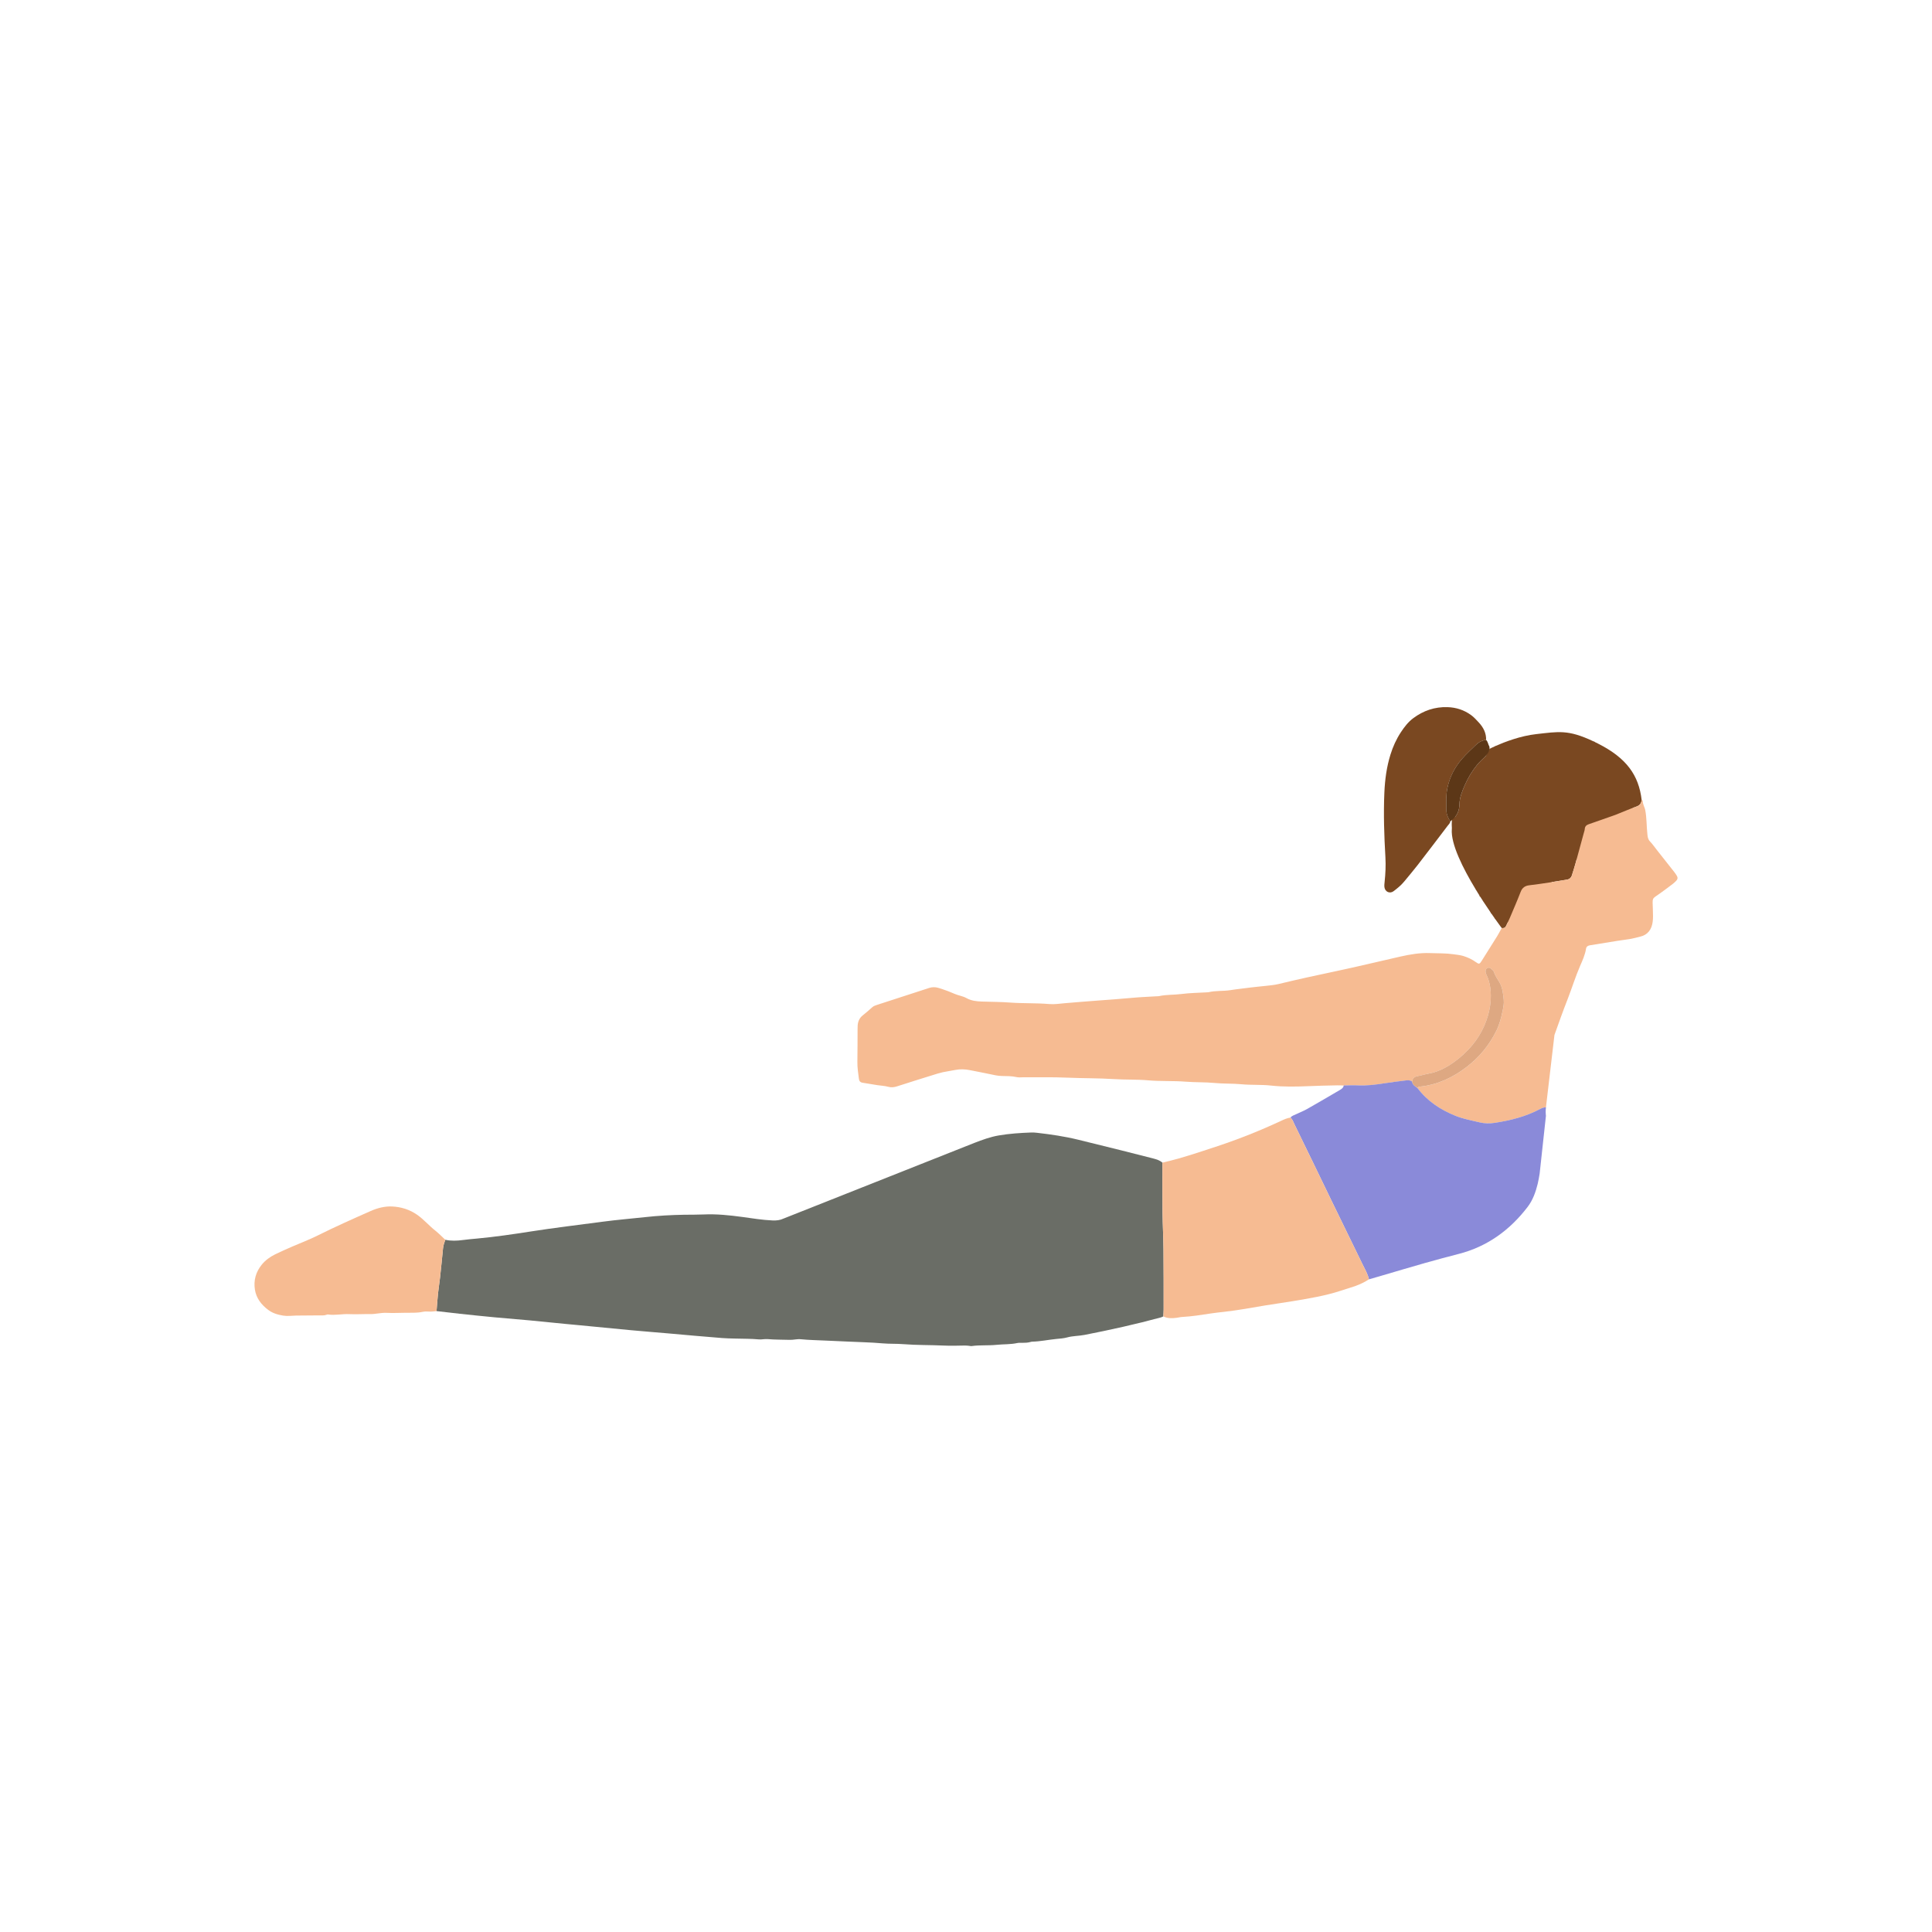
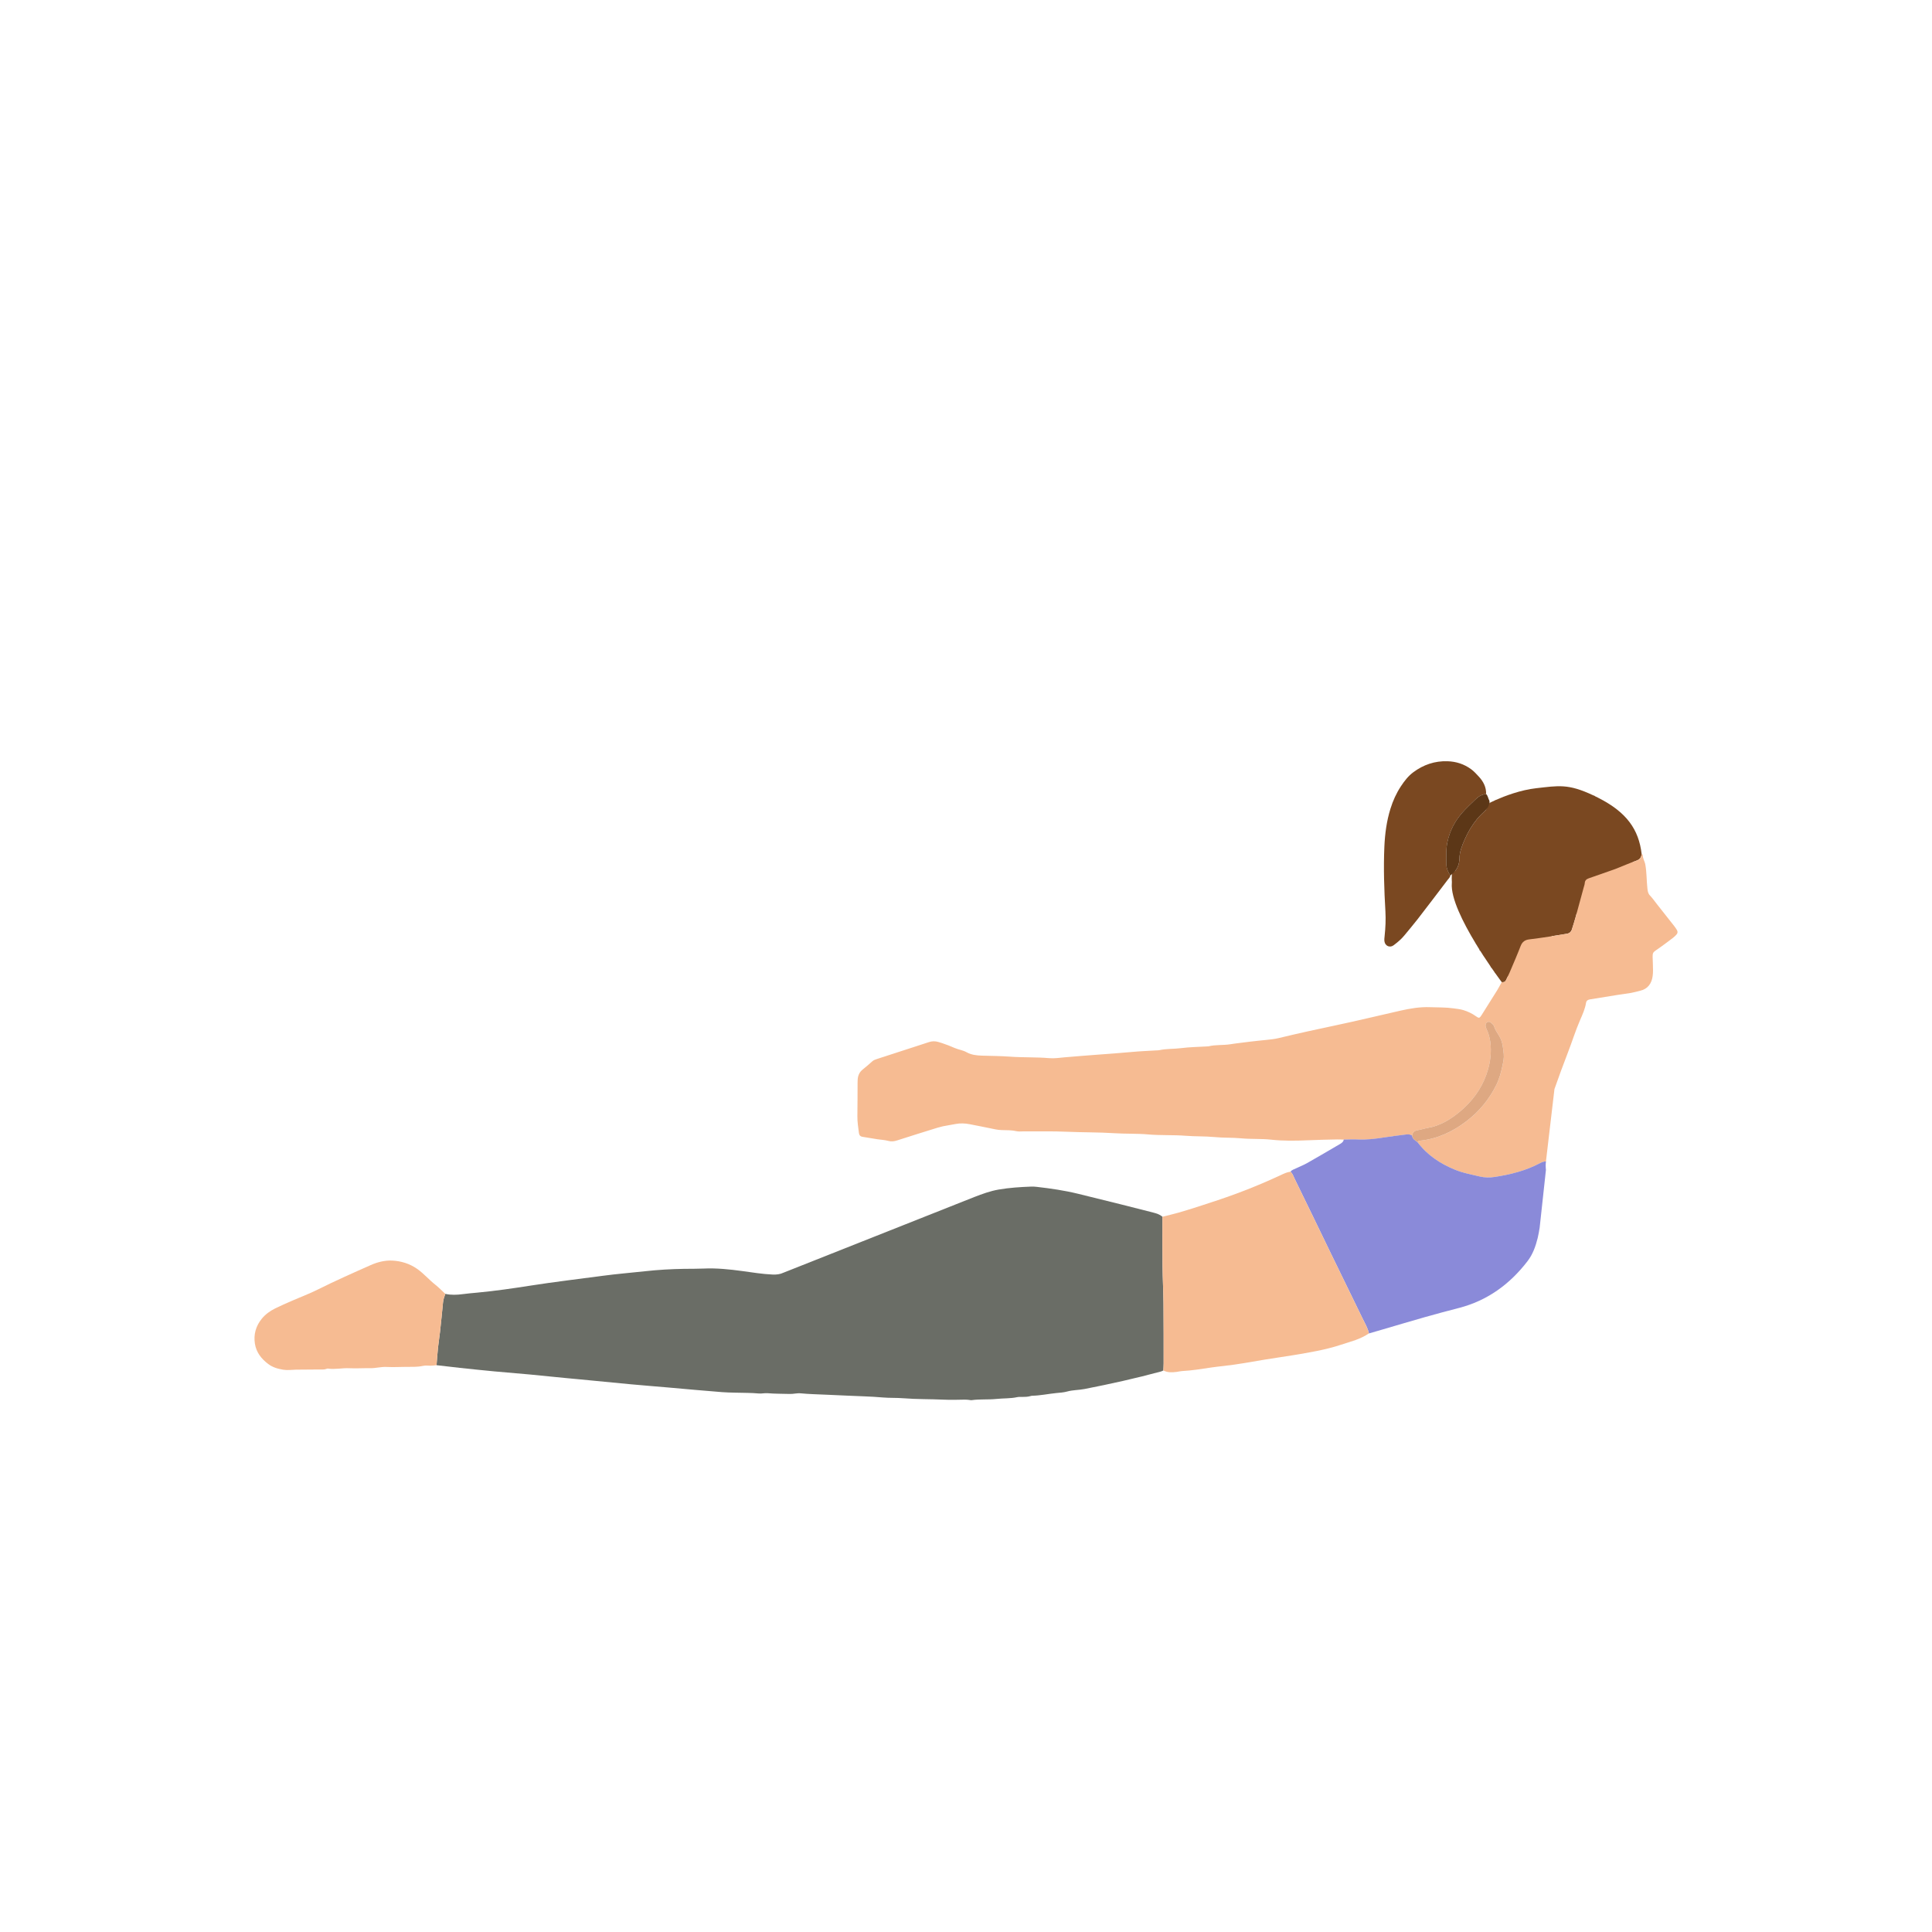
<svg xmlns="http://www.w3.org/2000/svg" width="500" height="500" viewBox="0 0 500 500" fill="none">
-   <path d="M375.733 214.587C375.786 213.91 375.649 214.115 375.744 212.224C375.765 211.8 376.22 211.603 376.64 211.338C377.339 210.46 377.681 209.419 377.702 208.156C377.734 206.406 378.404 204.763 379.102 203.164C379.917 201.302 380.958 199.566 382.239 197.993C382.874 197.21 383.625 196.515 384.348 195.809C384.422 195.738 384.493 195.664 384.56 195.59C385.138 194.472 385.495 193.795 385.495 193.795C385.495 193.795 386.031 193.516 386.938 193.11C386.941 193.1 386.948 193.089 386.952 193.079C387.019 193.057 387.082 193.036 387.149 193.015C389.358 192.041 393.471 190.443 397.602 189.985C403.31 189.35 405.811 188.768 412.249 191.798C412.419 191.865 412.585 191.932 412.754 192.003C412.758 192.02 412.765 192.031 412.768 192.048C413.022 192.172 413.28 192.299 413.548 192.433C420.97 196.176 424.12 200.646 424.861 207.056C424.755 207.899 424.382 208.431 423.5 208.735C423.235 208.827 422.97 208.929 422.706 209.024L408.013 222.454C407.935 222.737 407.857 223.022 407.78 223.305C407.48 224.388 407.145 225.46 406.803 226.532C406.598 227.175 406.157 227.556 405.462 227.658C404.189 227.848 402.922 228.074 401.649 228.272L390.197 238.742C390.053 239.042 389.901 239.342 389.76 239.645C389.531 240.125 389.139 240.259 388.642 240.167C388.642 240.167 387.978 239.289 386.952 237.839C386.938 237.839 386.924 237.836 386.906 237.836C386.86 237.751 386.814 237.67 386.772 237.585C386.532 237.243 386.271 236.869 385.996 236.47C385.971 236.463 385.95 236.456 385.925 236.449C385.84 236.301 385.759 236.149 385.675 235.998C385.17 235.26 384.627 234.452 384.062 233.588C383.95 233.422 383.837 233.26 383.724 233.094C383.724 233.084 383.724 233.077 383.724 233.066C383.516 232.745 383.304 232.417 383.092 232.082C383.043 232.053 382.997 232.029 382.948 232.004C382.909 231.895 382.874 231.782 382.835 231.676C382.715 231.486 382.595 231.291 382.475 231.097C382.45 231.076 382.429 231.055 382.404 231.037C382.408 231.02 382.408 231.009 382.411 230.992C382.274 230.769 382.14 230.551 382.002 230.325C381.988 230.318 381.974 230.311 381.956 230.304C381.935 230.251 381.911 230.198 381.889 230.141C378.612 224.733 375.434 218.404 375.73 214.591L375.733 214.587Z" fill="#7A4821" />
-   <path d="M202.759 315.373C201.877 315.793 200.935 315.892 199.954 315.85C197.301 315.74 194.687 315.299 192.063 314.943C188.764 314.495 185.459 314.149 182.118 314.301C180.428 314.378 178.735 314.347 177.041 314.375C173.655 314.431 170.279 314.625 166.913 314.996C163.272 315.398 159.614 315.687 155.988 316.174C149.789 317.01 143.573 317.73 137.393 318.7C132.771 319.423 128.139 320.101 123.479 320.534C122.244 320.647 121.006 320.753 119.778 320.919C118.261 321.124 116.751 321.184 115.245 320.855C114.973 321.593 114.727 322.327 114.649 323.12C114.409 325.629 114.159 328.133 113.883 330.634C113.732 332.024 113.499 333.404 113.354 334.794C113.199 336.297 113.1 337.803 112.977 339.309C114.991 339.542 117.002 339.789 119.016 340.004C121.98 340.322 124.947 340.632 127.913 340.911C130.997 341.2 134.083 341.437 137.163 341.722C140.243 342.008 143.323 342.333 146.403 342.636C147.634 342.756 148.868 342.862 150.1 342.982C154.464 343.402 158.824 343.843 163.188 344.245C166.433 344.545 169.682 344.799 172.931 345.081C177.585 345.483 182.231 345.934 186.887 346.284C189.071 346.446 191.269 346.414 193.46 346.481C194.416 346.51 195.375 346.531 196.324 346.629C197.114 346.711 197.869 346.492 198.674 346.562C200.572 346.728 202.487 346.689 204.396 346.753C205.345 346.785 206.258 346.499 207.236 346.594C209.412 346.809 211.607 346.838 213.794 346.947C215.582 347.039 217.382 347.095 219.174 347.187C222.253 347.346 225.34 347.384 228.416 347.66C230.205 347.818 232.015 347.723 233.803 347.868C237.289 348.15 240.781 348.065 244.267 348.231C246.059 348.316 247.84 348.256 249.629 348.224C249.964 348.217 250.303 348.252 250.638 348.277C250.917 348.298 251.206 348.393 251.474 348.358C253.605 348.058 255.76 348.266 257.881 348.044C259.673 347.854 261.489 347.966 263.264 347.578C263.698 347.483 264.164 347.526 264.612 347.522C265.289 347.518 265.966 347.504 266.626 347.321C266.788 347.275 266.958 347.222 267.123 347.219C269.215 347.176 271.261 346.732 273.332 346.524C274.288 346.428 275.248 346.383 276.172 346.125C277.65 345.712 279.188 345.765 280.684 345.472C287.323 344.174 293.924 342.714 300.45 340.943C300.666 340.883 300.867 340.77 301.071 340.682C301.099 340.064 301.152 339.447 301.152 338.83C301.149 333.658 301.163 328.483 301.11 323.311C301.078 320.108 300.898 316.908 300.863 313.708C300.814 309.436 300.842 305.164 300.838 300.892C300.133 300.281 299.261 300.02 298.39 299.795C295.61 299.071 292.82 298.369 290.033 297.674C286.371 296.761 282.706 295.858 279.04 294.958C275.53 294.097 271.963 293.579 268.376 293.166C267.871 293.109 267.36 293.071 266.855 293.092C264.04 293.198 261.239 293.374 258.445 293.857C256.251 294.238 254.208 294.993 252.158 295.784" fill="#6A6D66" />
-   <path d="M400.093 286.593C399.507 286.558 399.002 286.784 398.498 287.052C394.826 288.992 390.857 289.987 386.786 290.601C385.512 290.795 384.214 290.777 382.933 290.474C380.806 289.966 378.658 289.585 376.608 288.749C372.731 287.168 369.355 284.953 366.826 281.559C366.974 281.379 367.15 281.256 367.39 281.235C371.944 280.772 375.91 278.927 379.519 276.172C382.849 273.632 385.421 270.492 387.273 266.746C388.052 265.169 388.486 263.486 388.842 261.775C389.051 260.784 389.28 259.793 389.171 258.773C389.001 257.214 388.888 255.648 388.066 254.236C387.562 253.365 386.945 252.561 386.641 251.566C386.525 251.181 386.087 250.867 385.738 250.592C385.262 250.218 384.556 250.578 384.475 251.199C384.429 251.548 384.503 251.866 384.655 252.18C385.77 254.483 385.971 256.953 385.745 259.433C385.597 261.042 385.198 262.64 384.644 264.178C383.279 267.995 380.887 271.127 377.836 273.678C375.465 275.657 372.812 277.305 369.655 277.873C368.72 278.042 367.806 278.338 366.868 278.504C366.028 278.652 365.552 279.079 365.453 279.926C364.966 279.552 364.406 279.552 363.841 279.622C361.947 279.866 360.052 280.084 358.165 280.384C355.893 280.744 353.603 281.023 351.286 280.899C350.111 280.836 348.926 280.917 347.747 280.931C347.183 280.914 346.622 280.878 346.057 280.885C343.525 280.924 340.992 281.002 338.459 281.104C335.315 281.235 332.162 281.298 329.004 280.949C326.439 280.663 323.832 280.846 321.243 280.6C318.95 280.381 316.636 280.497 314.325 280.271C311.863 280.032 309.379 280.141 306.903 279.94C303.65 279.679 300.376 279.876 297.109 279.587C294.196 279.333 291.26 279.46 288.329 279.27C284.286 279.009 280.222 279.076 276.165 278.896C272.334 278.726 268.496 278.825 264.657 278.804C264.149 278.804 263.624 278.874 263.14 278.762C261.86 278.462 260.565 278.501 259.27 278.465C258.706 278.448 258.156 278.395 257.598 278.275C255.4 277.806 253.189 277.386 250.984 276.948C249.752 276.705 248.511 276.655 247.283 276.892C246.676 277.008 246.073 277.128 245.459 277.22C244.517 277.361 243.575 277.562 242.662 277.841C239.162 278.913 235.673 280.017 232.188 281.136C231.422 281.379 230.71 281.489 229.891 281.263C228.977 281.009 228.004 280.984 227.058 280.836C225.781 280.635 224.511 280.398 223.231 280.208C222.624 280.116 222.359 279.771 222.285 279.203C222.105 277.749 221.865 276.31 221.89 274.835C221.936 272.016 221.925 269.194 221.939 266.372C221.939 266.146 221.95 265.92 221.954 265.695C221.968 264.509 222.338 263.504 223.315 262.745C224.158 262.089 224.956 261.373 225.757 260.661C226.109 260.347 226.533 260.209 226.959 260.068C231.461 258.604 235.966 257.157 240.46 255.683C241.243 255.425 242.005 255.425 242.785 255.644C243.11 255.736 243.434 255.835 243.755 255.94C244.877 256.314 245.978 256.734 247.064 257.214C248.038 257.644 249.163 257.775 250.081 258.286C251.372 259.01 252.719 259.154 254.13 259.2C256.551 259.278 258.967 259.281 261.391 259.461C264.756 259.712 268.146 259.553 271.522 259.846C272.867 259.962 274.214 259.75 275.562 259.63C278.419 259.38 281.28 259.161 284.138 258.942C287.055 258.72 289.973 258.53 292.883 258.251C295.01 258.05 297.152 257.969 299.286 257.838C299.512 257.824 299.745 257.845 299.96 257.796C301.84 257.376 303.77 257.5 305.668 257.256C307.897 256.967 310.159 256.949 312.406 256.812C312.519 256.805 312.635 256.815 312.745 256.791C314.618 256.328 316.555 256.551 318.453 256.244C320.111 255.976 321.793 255.82 323.466 255.588C324.859 255.394 326.263 255.302 327.66 255.136C328.722 255.013 329.798 254.928 330.828 254.677C335.859 253.464 340.914 252.353 345.98 251.291C351.483 250.137 356.948 248.786 362.437 247.555C364.963 246.987 367.51 246.553 370.128 246.659C372.153 246.74 374.177 246.669 376.199 246.966C377.035 247.089 377.871 247.156 378.686 247.403C379.882 247.77 380.99 248.292 382.009 249.029C382.768 249.58 382.919 249.52 383.452 248.677C384.81 246.535 386.161 244.39 387.495 242.235C387.908 241.568 388.257 240.863 388.638 240.175C389.135 240.266 389.527 240.136 389.756 239.653C390.07 238.993 390.405 238.347 390.691 237.677C391.658 235.398 392.649 233.13 393.541 230.819C393.961 229.729 394.667 229.239 395.782 229.108C397.57 228.9 399.352 228.632 401.133 228.364C402.58 228.148 404.015 227.88 405.462 227.665C406.157 227.563 406.598 227.182 406.802 226.54C407.145 225.471 407.48 224.395 407.78 223.312C408.485 220.768 409.17 218.218 409.861 215.671C409.963 215.293 410.111 214.916 410.136 214.531C410.182 213.861 410.57 213.519 411.138 213.318C412.838 212.718 414.542 212.125 416.246 211.529C416.938 211.286 417.633 211.056 418.31 210.792C420.039 210.111 421.743 209.349 423.496 208.746C424.378 208.442 424.752 207.91 424.858 207.066C424.96 207.105 425.15 207.148 425.147 207.179C425.083 208.1 425.644 208.859 425.803 209.726C426.181 211.783 426.114 213.872 426.346 215.935C426.424 216.627 426.495 217.223 427.017 217.766C427.676 218.454 428.223 219.251 428.816 219.999C430.315 221.897 431.818 223.792 433.31 225.697C433.554 226.004 433.769 226.335 433.973 226.67C434.245 227.111 434.192 227.538 433.836 227.905C433.564 228.187 433.282 228.473 432.972 228.709C431.896 229.528 430.82 230.343 429.719 231.126C427.394 232.78 427.659 232.103 427.761 235.426C427.786 236.76 427.849 237.543 427.708 238.584C427.443 240.535 426.47 241.942 424.438 242.415C423.672 242.591 422.917 242.824 422.145 242.958C420.928 243.17 419.7 243.311 418.483 243.505C416.155 243.875 413.83 244.27 411.501 244.637C410.937 244.726 410.556 244.958 410.461 245.555C410.21 247.128 409.54 248.578 408.919 250.007C407.709 252.794 406.827 255.697 405.723 258.523C404.516 261.61 403.398 264.728 402.29 267.854L400.086 286.611" fill="#F6BB92" />
-   <path d="M400.085 288.773C400.008 288.046 399.99 287.319 400.096 286.589C399.51 286.554 399.006 286.78 398.501 287.048C394.829 288.988 390.86 289.983 386.789 290.597C385.515 290.791 384.217 290.773 382.937 290.47C380.809 289.962 378.661 289.581 376.611 288.745C372.734 287.164 369.358 284.949 366.829 281.555C366.24 281.121 365.559 280.758 365.463 279.911C364.977 279.537 364.416 279.537 363.851 279.608C361.957 279.851 360.062 280.07 358.175 280.37C355.903 280.729 353.614 281.008 351.296 280.885C350.121 280.821 348.936 280.902 347.757 280.916C347.666 281.555 347.172 281.848 346.689 282.13C343.891 283.767 341.094 285.411 338.275 287.009C337.354 287.531 336.352 287.912 335.396 288.374C334.899 288.618 334.331 288.748 333.974 289.231C334.514 289.69 334.705 290.357 334.997 290.956C336.684 294.392 338.352 297.836 340.021 301.279C341.492 304.316 342.953 307.361 344.431 310.395C347.14 315.958 349.867 321.507 352.562 327.077C353.197 328.386 353.966 329.646 354.284 331.096C355.473 330.75 356.662 330.408 357.85 330.058C361.526 328.982 365.195 327.882 368.882 326.838C371.75 326.023 374.632 325.257 377.521 324.513C384.926 322.604 390.736 318.367 395.337 312.367C396.698 310.592 397.429 308.511 397.958 306.366C398.173 305.491 398.311 304.598 398.462 303.709" fill="#8A8AD9" />
-   <path d="M354.277 331.096C353.96 329.646 353.187 328.39 352.556 327.078C349.861 321.507 347.134 315.958 344.424 310.395C342.946 307.361 341.489 304.316 340.015 301.279C338.346 297.836 336.677 294.393 334.991 290.957C334.698 290.357 334.504 289.69 333.968 289.231C333.061 289.351 332.25 289.743 331.435 290.124C326.136 292.593 320.721 294.752 315.172 296.601C311.817 297.719 308.462 298.827 305.068 299.811C303.671 300.217 302.246 300.531 300.838 300.891C300.842 305.163 300.814 309.435 300.863 313.707C300.898 316.91 301.078 320.11 301.11 323.31C301.163 328.482 301.149 333.657 301.152 338.829C301.152 339.446 301.1 340.063 301.071 340.681C302.179 341.249 303.354 341.192 304.539 341.044C304.984 340.988 305.421 340.857 305.866 340.836C308.448 340.698 310.995 340.286 313.546 339.897C314.6 339.739 315.662 339.626 316.717 339.509C320.344 339.111 323.924 338.437 327.519 337.834C329.897 337.435 332.289 337.128 334.666 336.726C338.815 336.024 342.971 335.364 346.985 334.038C348.266 333.615 349.557 333.248 350.831 332.793C352.055 332.355 353.198 331.801 354.277 331.092V331.096Z" fill="#F6BB92" />
-   <path d="M112.977 339.312C113.1 337.806 113.199 336.3 113.354 334.797C113.499 333.407 113.732 332.027 113.883 330.637C114.159 328.136 114.409 325.628 114.649 323.123C114.723 322.33 114.973 321.592 115.245 320.858C114.384 320.061 113.569 319.204 112.649 318.477C111.015 317.19 109.668 315.581 107.953 314.381C106.002 313.016 103.787 312.342 101.487 312.236C99.599 312.152 97.723 312.614 95.934 313.408C91.351 315.436 86.776 317.468 82.292 319.708C80.133 320.788 77.858 321.638 75.642 322.608C74.146 323.264 72.647 323.906 71.187 324.633C69.871 325.289 68.668 326.147 67.74 327.297C66.216 329.18 65.588 331.371 65.973 333.767C66.329 335.993 67.634 337.658 69.405 338.995C70.566 339.87 71.875 340.247 73.289 340.48C74.418 340.663 75.508 340.491 76.616 340.469C78.644 340.434 80.673 340.434 82.701 340.42C83.319 340.416 83.943 340.487 84.539 340.247C84.642 340.205 84.765 340.166 84.867 340.184C86.712 340.466 88.547 340.004 90.395 340.095C92.195 340.184 94.001 340.05 95.803 340.085C97.218 340.113 98.58 339.7 100.002 339.764C101.631 339.838 103.268 339.774 104.905 339.746C106.419 339.721 107.936 339.827 109.445 339.492C110.144 339.337 110.906 339.464 111.636 339.436C112.084 339.422 112.529 339.362 112.977 339.319V339.312Z" fill="#F6BB92" />
-   <path d="M384.605 191.498C384.655 189.692 383.879 188.228 382.686 186.951C382.072 186.291 381.473 185.621 380.739 185.081C378.908 183.74 376.865 183.077 374.6 183.007C371.313 182.908 368.399 183.903 365.774 185.847C364.437 186.838 363.442 188.14 362.546 189.501C361.364 191.293 360.489 193.234 359.847 195.301C358.852 198.504 358.422 201.767 358.274 205.108C358.027 210.693 358.221 216.263 358.542 221.834C358.665 223.982 358.563 226.113 358.337 228.244C358.292 228.688 358.232 229.15 358.288 229.588C358.443 230.815 359.696 231.38 360.676 230.628C361.657 229.877 362.624 229.097 363.414 228.127C364.55 226.727 365.735 225.365 366.836 223.94C369.457 220.553 372.043 217.142 374.636 213.73C374.904 213.377 375.264 213.074 375.345 212.601C374.71 211.656 374.308 210.601 374.304 209.472C374.297 207.631 374.198 205.793 374.586 203.948C375.19 201.065 376.495 198.568 378.389 196.381C379.49 195.111 380.746 193.971 381.952 192.796C382.69 192.08 383.554 191.583 384.612 191.498H384.605Z" fill="#7A4821" />
-   <path d="M384.606 191.498C383.551 191.582 382.683 192.08 381.946 192.796C380.739 193.971 379.483 195.11 378.383 196.38C376.485 198.567 375.179 201.065 374.58 203.947C374.195 205.792 374.294 207.63 374.297 209.472C374.297 210.601 374.703 211.652 375.338 212.601C375.472 212.474 375.61 212.35 375.744 212.223C377.056 211.183 377.67 209.874 377.702 208.156C377.733 206.406 378.404 204.762 379.102 203.164C379.917 201.301 380.958 199.566 382.238 197.992C382.873 197.209 383.625 196.514 384.348 195.809C384.93 195.241 385.357 194.606 385.498 193.794C385.484 193.604 385.47 193.413 385.456 193.223C385.117 192.672 385.099 191.967 384.606 191.494V191.498Z" fill="#5C3717" />
-   <path d="M365.457 279.911C365.552 280.758 366.233 281.118 366.822 281.555C366.97 281.375 367.147 281.252 367.387 281.231C371.941 280.769 375.906 278.924 379.515 276.168C382.845 273.628 385.417 270.489 387.269 266.742C388.049 265.165 388.483 263.482 388.839 261.772C389.047 260.78 389.276 259.789 389.167 258.769C388.998 257.21 388.885 255.644 388.063 254.233C387.558 253.361 386.941 252.557 386.638 251.562C386.521 251.178 386.084 250.864 385.735 250.588C385.258 250.214 384.553 250.574 384.472 251.195C384.426 251.544 384.5 251.862 384.652 252.176C385.766 254.48 385.967 256.949 385.742 259.429C385.593 261.038 385.195 262.636 384.641 264.174C383.276 267.991 380.884 271.124 377.832 273.674C375.462 275.653 372.809 277.301 369.651 277.869C368.717 278.038 367.803 278.334 366.864 278.5C366.025 278.648 365.549 279.075 365.45 279.922L365.457 279.911Z" fill="#DEA882" />
+   <path d="M375.734 228.587C375.787 227.91 375.649 228.115 375.744 226.224C375.766 225.8 376.221 225.603 376.641 225.338C377.339 224.46 377.681 223.419 377.702 222.156C377.734 220.406 378.404 218.763 379.103 217.164C379.918 215.302 380.959 213.566 382.239 211.993C382.874 211.21 383.626 210.515 384.349 209.809C384.423 209.738 384.493 209.664 384.56 209.59C385.139 208.472 385.495 207.795 385.495 207.795C385.495 207.795 386.031 207.516 386.938 207.11C386.942 207.1 386.949 207.089 386.952 207.079C387.019 207.057 387.083 207.036 387.15 207.015C389.358 206.041 393.472 204.443 397.603 203.985C403.311 203.35 405.812 202.768 412.25 205.798C412.419 205.865 412.585 205.932 412.754 206.003C412.758 206.02 412.765 206.031 412.769 206.048C413.023 206.172 413.28 206.299 413.548 206.433C420.971 210.176 424.121 214.646 424.862 221.056C424.756 221.899 424.382 222.431 423.5 222.735C423.236 222.827 422.971 222.929 422.706 223.024L408.013 236.454C407.936 236.737 407.858 237.022 407.78 237.305C407.48 238.388 407.145 239.46 406.803 240.532C406.598 241.175 406.157 241.556 405.463 241.658C404.189 241.848 402.923 242.074 401.649 242.272L390.198 252.742C390.053 253.042 389.901 253.342 389.76 253.645C389.531 254.125 389.139 254.259 388.642 254.167C388.642 254.167 387.979 253.289 386.952 251.839C386.938 251.839 386.924 251.836 386.906 251.836C386.861 251.751 386.815 251.67 386.772 251.585C386.532 251.243 386.271 250.869 385.996 250.47C385.972 250.463 385.95 250.456 385.926 250.449C385.841 250.301 385.76 250.149 385.675 249.998C385.171 249.26 384.627 248.452 384.063 247.588C383.95 247.422 383.837 247.26 383.724 247.094C383.724 247.084 383.724 247.077 383.724 247.066C383.516 246.745 383.305 246.417 383.093 246.082C383.043 246.053 382.998 246.029 382.948 246.004C382.909 245.895 382.874 245.782 382.835 245.676C382.715 245.486 382.595 245.291 382.475 245.097C382.451 245.076 382.43 245.055 382.405 245.037C382.408 245.02 382.408 245.009 382.412 244.992C382.274 244.769 382.14 244.551 382.003 244.325C381.989 244.318 381.975 244.311 381.957 244.304C381.936 244.251 381.911 244.198 381.89 244.141C378.613 238.733 375.434 232.404 375.73 228.591L375.734 228.587Z" fill="#7A4821" />
+   <path d="M202.759 329.373C201.877 329.793 200.936 329.892 199.955 329.85C197.302 329.74 194.688 329.299 192.063 328.943C188.765 328.495 185.459 328.149 182.118 328.301C180.429 328.378 178.735 328.347 177.042 328.375C173.655 328.431 170.279 328.625 166.914 328.996C163.273 329.398 159.615 329.687 155.988 330.174C149.79 331.01 143.574 331.73 137.393 332.7C132.772 333.423 128.14 334.101 123.479 334.534C122.245 334.647 121.007 334.753 119.779 334.919C118.262 335.124 116.752 335.184 115.246 334.855C114.974 335.593 114.727 336.327 114.649 337.12C114.41 339.629 114.159 342.133 113.884 344.634C113.732 346.024 113.499 347.404 113.355 348.794C113.199 350.297 113.101 351.803 112.977 353.309C114.992 353.542 117.002 353.789 119.017 354.004C121.98 354.322 124.947 354.632 127.914 354.911C130.997 355.2 134.084 355.437 137.164 355.722C140.243 356.008 143.323 356.333 146.403 356.636C147.634 356.756 148.869 356.862 150.1 356.982C154.464 357.402 158.824 357.843 163.188 358.245C166.434 358.545 169.683 358.799 172.932 359.081C177.585 359.483 182.231 359.934 186.888 360.284C189.072 360.446 191.269 360.414 193.46 360.481C194.416 360.51 195.376 360.531 196.325 360.629C197.115 360.711 197.87 360.492 198.674 360.562C200.572 360.728 202.488 360.689 204.396 360.753C205.345 360.785 206.259 360.499 207.236 360.594C209.413 360.809 211.607 360.838 213.794 360.947C215.583 361.039 217.382 361.095 219.174 361.187C222.254 361.346 225.341 361.384 228.417 361.66C230.206 361.818 232.015 361.723 233.804 361.868C237.289 362.15 240.782 362.065 244.267 362.231C246.059 362.316 247.841 362.256 249.63 362.224C249.965 362.217 250.303 362.252 250.638 362.277C250.917 362.298 251.206 362.393 251.475 362.358C253.605 362.058 255.761 362.266 257.881 362.044C259.673 361.854 261.49 361.966 263.264 361.578C263.698 361.483 264.164 361.526 264.612 361.522C265.289 361.518 265.967 361.504 266.626 361.321C266.789 361.275 266.958 361.222 267.124 361.219C269.216 361.176 271.262 360.732 273.333 360.524C274.289 360.428 275.248 360.383 276.173 360.125C277.651 359.712 279.189 359.765 280.685 359.472C287.324 358.174 293.924 356.714 300.451 354.943C300.666 354.883 300.867 354.77 301.072 354.682C301.1 354.064 301.153 353.447 301.153 352.83C301.149 347.658 301.163 342.483 301.111 337.311C301.079 334.108 300.899 330.908 300.864 327.708C300.814 323.436 300.842 319.164 300.839 314.892C300.133 314.281 299.262 314.02 298.391 313.795C295.611 313.071 292.82 312.369 290.033 311.674C286.371 310.761 282.706 309.858 279.041 308.958C275.531 308.097 271.964 307.579 268.376 307.166C267.872 307.109 267.36 307.071 266.856 307.092C264.041 307.198 261.239 307.374 258.445 307.857C256.251 308.238 254.209 308.993 252.159 309.784" fill="#6A6D66" />
+   <path d="M400.093 300.593C399.507 300.558 399.003 300.784 398.498 301.052C394.826 302.992 390.857 303.987 386.786 304.601C385.513 304.795 384.214 304.777 382.934 304.474C380.807 303.966 378.658 303.585 376.609 302.749C372.732 301.168 369.355 298.953 366.826 295.559C366.974 295.379 367.151 295.256 367.39 295.235C371.945 294.772 375.91 292.927 379.519 290.172C382.849 287.632 385.421 284.492 387.273 280.746C388.053 279.169 388.487 277.486 388.843 275.775C389.051 274.784 389.28 273.793 389.171 272.773C389.002 271.214 388.889 269.648 388.067 268.236C387.562 267.365 386.945 266.561 386.642 265.566C386.525 265.181 386.088 264.867 385.738 264.592C385.262 264.218 384.557 264.578 384.476 265.199C384.43 265.548 384.504 265.866 384.655 266.18C385.77 268.483 385.971 270.953 385.746 273.433C385.597 275.042 385.199 276.64 384.645 278.178C383.28 281.995 380.888 285.127 377.836 287.678C375.466 289.657 372.813 291.305 369.655 291.873C368.72 292.042 367.807 292.338 366.868 292.504C366.029 292.652 365.553 293.079 365.454 293.926C364.967 293.552 364.406 293.552 363.842 293.622C361.947 293.866 360.053 294.084 358.165 294.384C355.893 294.744 353.604 295.023 351.286 294.899C350.111 294.836 348.926 294.917 347.748 294.931C347.183 294.914 346.622 294.878 346.058 294.885C343.525 294.924 340.992 295.002 338.459 295.104C335.316 295.235 332.162 295.298 329.005 294.949C326.44 294.663 323.833 294.846 321.244 294.6C318.95 294.381 316.636 294.497 314.326 294.271C311.863 294.032 309.38 294.141 306.903 293.94C303.65 293.679 300.377 293.876 297.11 293.587C294.196 293.333 291.261 293.46 288.329 293.27C284.286 293.009 280.222 293.076 276.166 292.896C272.334 292.726 268.496 292.825 264.658 292.804C264.15 292.804 263.624 292.874 263.141 292.762C261.86 292.462 260.566 292.501 259.271 292.465C258.707 292.448 258.156 292.395 257.599 292.275C255.401 291.806 253.189 291.386 250.984 290.948C249.753 290.705 248.511 290.655 247.284 290.892C246.677 291.008 246.074 291.128 245.46 291.22C244.518 291.361 243.576 291.562 242.662 291.841C239.163 292.913 235.674 294.017 232.188 295.136C231.423 295.379 230.71 295.489 229.892 295.263C228.978 295.009 228.004 294.984 227.059 294.836C225.782 294.635 224.512 294.398 223.231 294.208C222.624 294.116 222.36 293.771 222.286 293.203C222.106 291.749 221.866 290.31 221.891 288.835C221.936 286.016 221.926 283.194 221.94 280.372C221.94 280.146 221.951 279.92 221.954 279.695C221.968 278.509 222.339 277.504 223.316 276.745C224.159 276.089 224.956 275.373 225.757 274.661C226.11 274.347 226.533 274.209 226.96 274.068C231.461 272.604 235.966 271.157 240.461 269.683C241.244 269.425 242.006 269.425 242.786 269.644C243.11 269.736 243.435 269.835 243.756 269.94C244.878 270.314 245.978 270.734 247.065 271.214C248.038 271.644 249.164 271.775 250.081 272.286C251.372 273.01 252.72 273.154 254.131 273.2C256.551 273.278 258.968 273.281 261.391 273.461C264.757 273.712 268.147 273.553 271.523 273.846C272.867 273.962 274.215 273.75 275.562 273.63C278.42 273.38 281.281 273.161 284.138 272.942C287.056 272.72 289.973 272.53 292.884 272.251C295.011 272.05 297.152 271.969 299.287 271.838C299.512 271.824 299.745 271.845 299.96 271.796C301.841 271.376 303.77 271.5 305.668 271.256C307.898 270.967 310.159 270.949 312.406 270.812C312.519 270.805 312.636 270.815 312.745 270.791C314.618 270.328 316.555 270.551 318.453 270.244C320.111 269.976 321.794 269.82 323.466 269.588C324.86 269.394 326.264 269.302 327.661 269.136C328.722 269.013 329.798 268.928 330.829 268.677C335.859 267.464 340.914 266.353 345.98 265.291C351.484 264.137 356.948 262.786 362.437 261.555C364.963 260.987 367.51 260.553 370.128 260.659C372.153 260.74 374.178 260.669 376.199 260.966C377.035 261.089 377.872 261.156 378.686 261.403C379.882 261.77 380.99 262.292 382.01 263.029C382.768 263.58 382.92 263.52 383.452 262.677C384.811 260.535 386.162 258.39 387.495 256.235C387.908 255.568 388.257 254.863 388.638 254.175C389.136 254.266 389.527 254.136 389.757 253.653C390.071 252.993 390.406 252.347 390.692 251.677C391.658 249.398 392.649 247.13 393.542 244.819C393.962 243.729 394.667 243.239 395.782 243.108C397.571 242.9 399.352 242.632 401.134 242.364C402.58 242.148 404.016 241.88 405.462 241.665C406.157 241.563 406.598 241.182 406.803 240.54C407.145 239.471 407.48 238.395 407.78 237.312C408.486 234.768 409.17 232.218 409.861 229.671C409.964 229.293 410.112 228.916 410.137 228.531C410.183 227.861 410.571 227.519 411.139 227.318C412.839 226.718 414.543 226.125 416.247 225.529C416.938 225.286 417.633 225.056 418.311 224.792C420.039 224.111 421.743 223.349 423.496 222.746C424.378 222.442 424.752 221.91 424.858 221.066C424.96 221.105 425.151 221.148 425.147 221.179C425.084 222.1 425.645 222.859 425.804 223.726C426.181 225.783 426.114 227.872 426.347 229.935C426.424 230.627 426.495 231.223 427.017 231.766C427.677 232.454 428.224 233.251 428.816 233.999C430.316 235.897 431.818 237.792 433.311 239.697C433.554 240.004 433.769 240.335 433.974 240.67C434.246 241.111 434.193 241.538 433.836 241.905C433.565 242.187 433.282 242.473 432.972 242.709C431.896 243.528 430.82 244.343 429.719 245.126C427.395 246.78 427.659 246.103 427.761 249.426C427.786 250.76 427.85 251.543 427.709 252.584C427.444 254.535 426.47 255.942 424.438 256.415C423.673 256.591 422.918 256.824 422.145 256.958C420.928 257.17 419.7 257.311 418.483 257.505C416.155 257.875 413.83 258.27 411.502 258.637C410.937 258.726 410.556 258.958 410.461 259.555C410.211 261.128 409.54 262.578 408.92 264.007C407.71 266.794 406.828 269.697 405.723 272.523C404.517 275.61 403.399 278.728 402.291 281.854L400.086 300.611" fill="#F6BB92" />
+   <path d="M400.086 302.773C400.008 302.046 399.991 301.319 400.097 300.589C399.511 300.554 399.007 300.78 398.502 301.048C394.83 302.988 390.861 303.983 386.79 304.597C385.516 304.791 384.218 304.773 382.938 304.47C380.81 303.962 378.662 303.581 376.612 302.745C372.735 301.164 369.359 298.949 366.83 295.555C366.241 295.121 365.56 294.758 365.464 293.911C364.978 293.537 364.417 293.537 363.852 293.608C361.958 293.851 360.063 294.07 358.176 294.37C355.904 294.729 353.615 295.008 351.297 294.885C350.122 294.821 348.937 294.902 347.758 294.916C347.667 295.555 347.173 295.848 346.69 296.13C343.892 297.767 341.094 299.411 338.276 301.009C337.355 301.531 336.353 301.912 335.397 302.374C334.9 302.618 334.332 302.748 333.975 303.231C334.515 303.69 334.706 304.357 334.998 304.956C336.685 308.392 338.353 311.836 340.022 315.279C341.493 318.316 342.954 321.361 344.432 324.395C347.141 329.958 349.868 335.507 352.563 341.077C353.198 342.386 353.967 343.646 354.285 345.096C355.474 344.75 356.663 344.408 357.851 344.058C361.527 342.982 365.196 341.882 368.883 340.838C371.751 340.023 374.633 339.257 377.522 338.513C384.927 336.604 390.737 332.367 395.338 326.367C396.699 324.592 397.43 322.511 397.959 320.366C398.174 319.491 398.312 318.598 398.463 317.709" fill="#8A8AD9" />
+   <path d="M354.278 345.096C353.96 343.646 353.188 342.39 352.556 341.078C349.861 335.507 347.134 329.958 344.425 324.395C342.947 321.361 341.49 318.316 340.015 315.279C338.346 311.836 336.678 308.393 334.991 304.957C334.699 304.357 334.505 303.69 333.968 303.231C333.062 303.351 332.25 303.743 331.435 304.124C326.137 306.593 320.722 308.752 315.172 310.601C311.817 311.719 308.462 312.827 305.069 313.811C303.672 314.217 302.247 314.531 300.839 314.891C300.842 319.163 300.814 323.435 300.864 327.707C300.899 330.91 301.079 334.11 301.111 337.31C301.164 342.482 301.149 347.657 301.153 352.829C301.153 353.446 301.1 354.063 301.072 354.681C302.18 355.249 303.354 355.192 304.54 355.044C304.984 354.988 305.422 354.857 305.866 354.836C308.448 354.698 310.995 354.286 313.546 353.897C314.601 353.739 315.663 353.626 316.718 353.509C320.344 353.111 323.925 352.437 327.52 351.834C329.897 351.435 332.289 351.128 334.667 350.726C338.816 350.024 342.971 349.364 346.986 348.038C348.266 347.615 349.558 347.248 350.831 346.793C352.055 346.355 353.198 345.801 354.278 345.092V345.096Z" fill="#F6BB92" />
+   <path d="M112.977 353.312C113.101 351.806 113.199 350.3 113.355 348.797C113.499 347.407 113.732 346.027 113.884 344.637C114.159 342.136 114.41 339.628 114.649 337.123C114.724 336.33 114.974 335.592 115.246 334.858C114.385 334.061 113.57 333.204 112.649 332.477C111.016 331.19 109.668 329.581 107.954 328.381C106.003 327.016 103.787 326.342 101.487 326.236C99.6 326.152 97.723 326.614 95.934 327.408C91.352 329.436 86.776 331.468 82.293 333.708C80.134 334.788 77.858 335.638 75.643 336.608C74.147 337.264 72.648 337.906 71.187 338.633C69.871 339.289 68.668 340.147 67.74 341.297C66.216 343.18 65.588 345.371 65.973 347.767C66.329 349.993 67.635 351.658 69.406 352.995C70.566 353.87 71.875 354.247 73.29 354.48C74.419 354.663 75.509 354.491 76.616 354.469C78.645 354.434 80.673 354.434 82.702 354.42C83.319 354.416 83.944 354.487 84.54 354.247C84.642 354.205 84.766 354.166 84.868 354.184C86.713 354.466 88.547 354.004 90.396 354.095C92.195 354.184 94.001 354.05 95.804 354.085C97.219 354.113 98.58 353.7 100.002 353.764C101.632 353.838 103.269 353.774 104.906 353.746C106.419 353.721 107.936 353.827 109.446 353.492C110.144 353.337 110.906 353.464 111.637 353.436C112.085 353.422 112.529 353.362 112.977 353.319V353.312Z" fill="#F6BB92" />
+   <path d="M384.606 205.498C384.655 203.692 383.879 202.228 382.687 200.951C382.073 200.291 381.473 199.621 380.739 199.081C378.908 197.74 376.866 197.077 374.601 197.007C371.313 196.908 368.399 197.903 365.774 199.847C364.437 200.838 363.443 202.14 362.546 203.501C361.365 205.293 360.49 207.234 359.848 209.301C358.853 212.504 358.423 215.767 358.274 219.108C358.027 224.693 358.221 230.263 358.542 235.834C358.666 237.982 358.564 240.113 358.338 242.244C358.292 242.688 358.232 243.15 358.288 243.588C358.444 244.815 359.696 245.38 360.677 244.628C361.657 243.877 362.624 243.097 363.414 242.127C364.55 240.727 365.736 239.365 366.836 237.94C369.457 234.553 372.043 231.142 374.636 227.73C374.904 227.377 375.264 227.074 375.345 226.601C374.71 225.656 374.308 224.601 374.305 223.472C374.298 221.631 374.199 219.793 374.587 217.948C375.19 215.065 376.495 212.568 378.39 210.381C379.49 209.111 380.746 207.971 381.953 206.796C382.69 206.08 383.554 205.583 384.613 205.498H384.606Z" fill="#7A4821" />
+   <path d="M384.606 205.498C383.551 205.582 382.683 206.08 381.946 206.796C380.74 207.971 379.484 209.11 378.383 210.38C376.485 212.567 375.18 215.065 374.58 217.947C374.196 219.792 374.294 221.63 374.298 223.472C374.298 224.601 374.704 225.652 375.339 226.601C375.473 226.474 375.61 226.35 375.744 226.223C377.057 225.183 377.67 223.874 377.702 222.156C377.734 220.406 378.404 218.762 379.103 217.164C379.918 215.301 380.958 213.566 382.239 211.992C382.874 211.209 383.625 210.514 384.348 209.809C384.931 209.241 385.357 208.606 385.499 207.794C385.484 207.604 385.47 207.413 385.456 207.223C385.118 206.672 385.1 205.967 384.606 205.494V205.498Z" fill="#5C3717" />
+   <path d="M365.457 293.911C365.553 294.758 366.233 295.118 366.823 295.555C366.971 295.375 367.147 295.252 367.387 295.231C371.941 294.769 375.907 292.924 379.516 290.168C382.846 287.628 385.418 284.489 387.27 280.742C388.049 279.165 388.483 277.482 388.839 275.772C389.048 274.78 389.277 273.789 389.168 272.769C388.998 271.21 388.885 269.644 388.063 268.233C387.559 267.361 386.942 266.557 386.638 265.562C386.522 265.178 386.084 264.864 385.735 264.588C385.259 264.214 384.553 264.574 384.472 265.195C384.426 265.544 384.5 265.862 384.652 266.176C385.767 268.48 385.968 270.949 385.742 273.429C385.594 275.038 385.195 276.636 384.641 278.174C383.276 281.991 380.884 285.124 377.833 287.674C375.462 289.653 372.809 291.301 369.652 291.869C368.717 292.038 367.803 292.334 366.865 292.5C366.025 292.648 365.549 293.075 365.45 293.922L365.457 293.911Z" fill="#DEA882" />
</svg>
